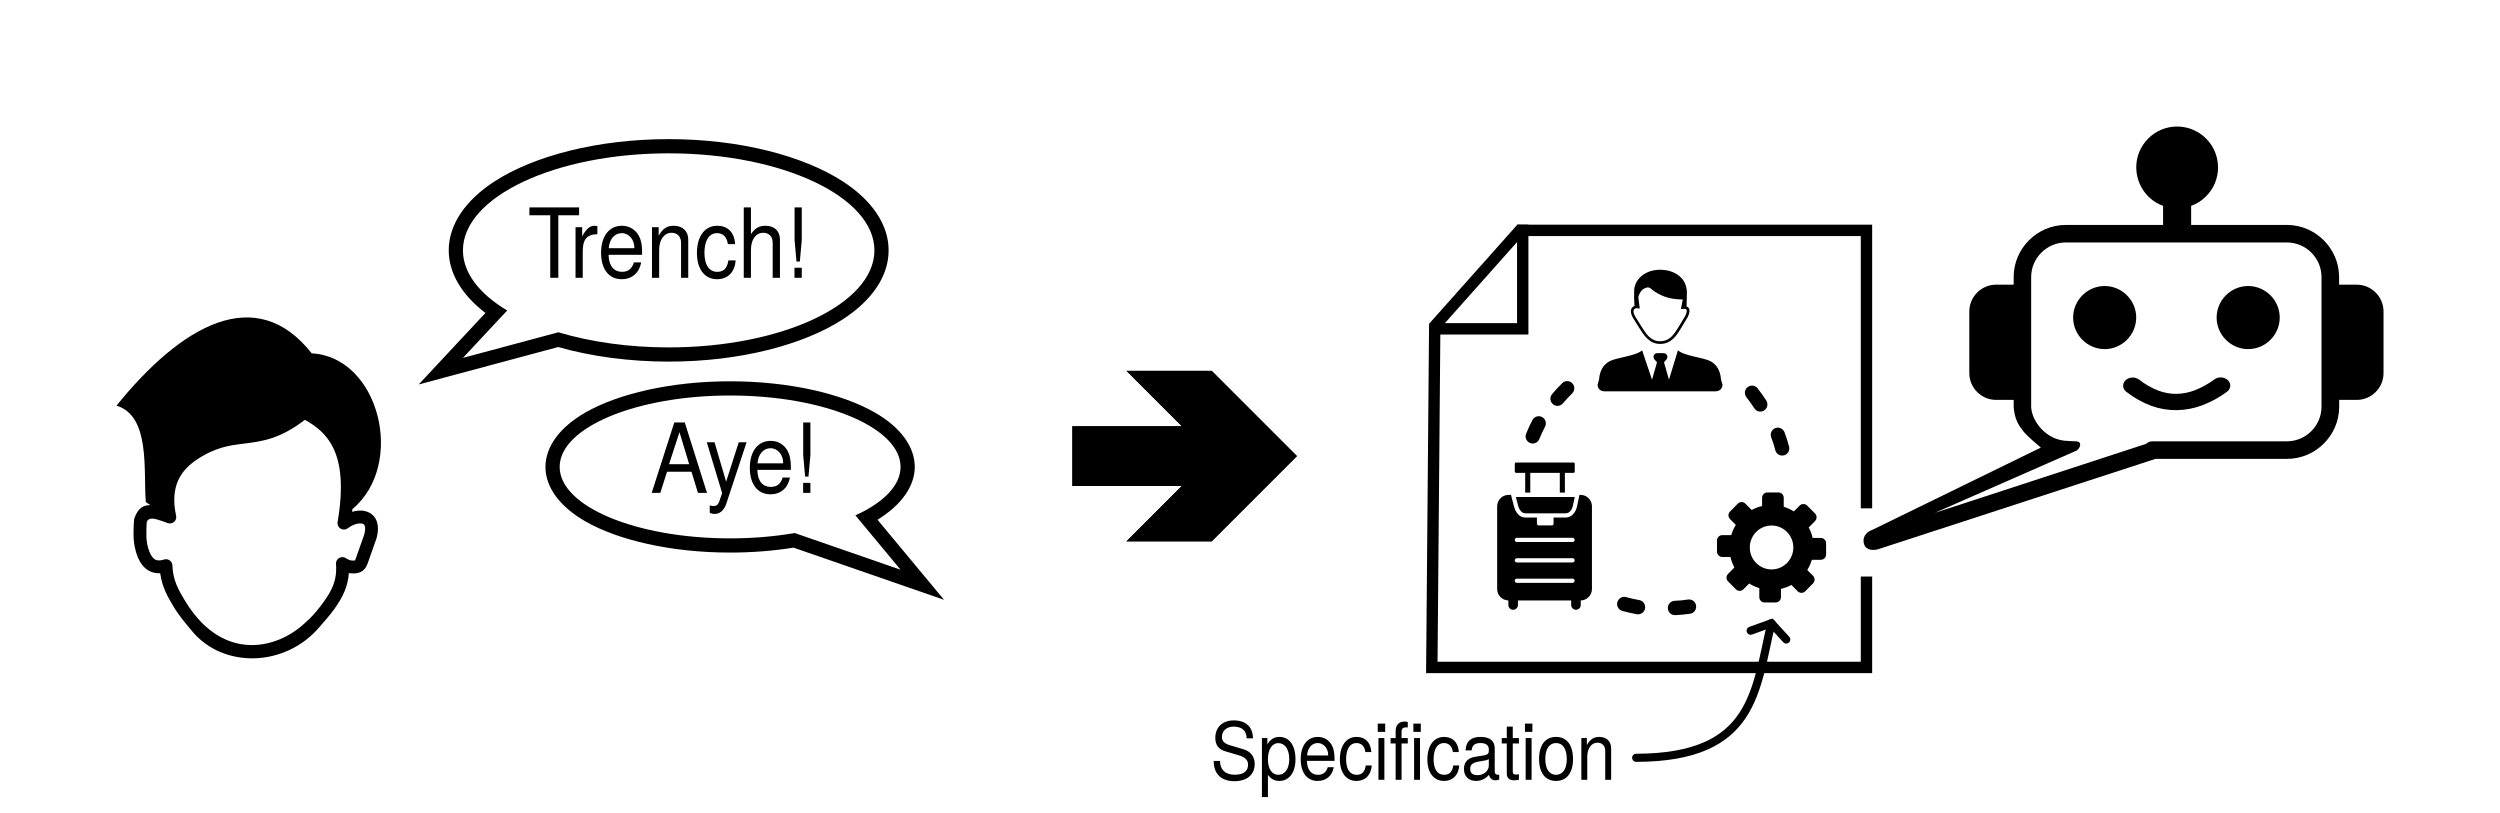
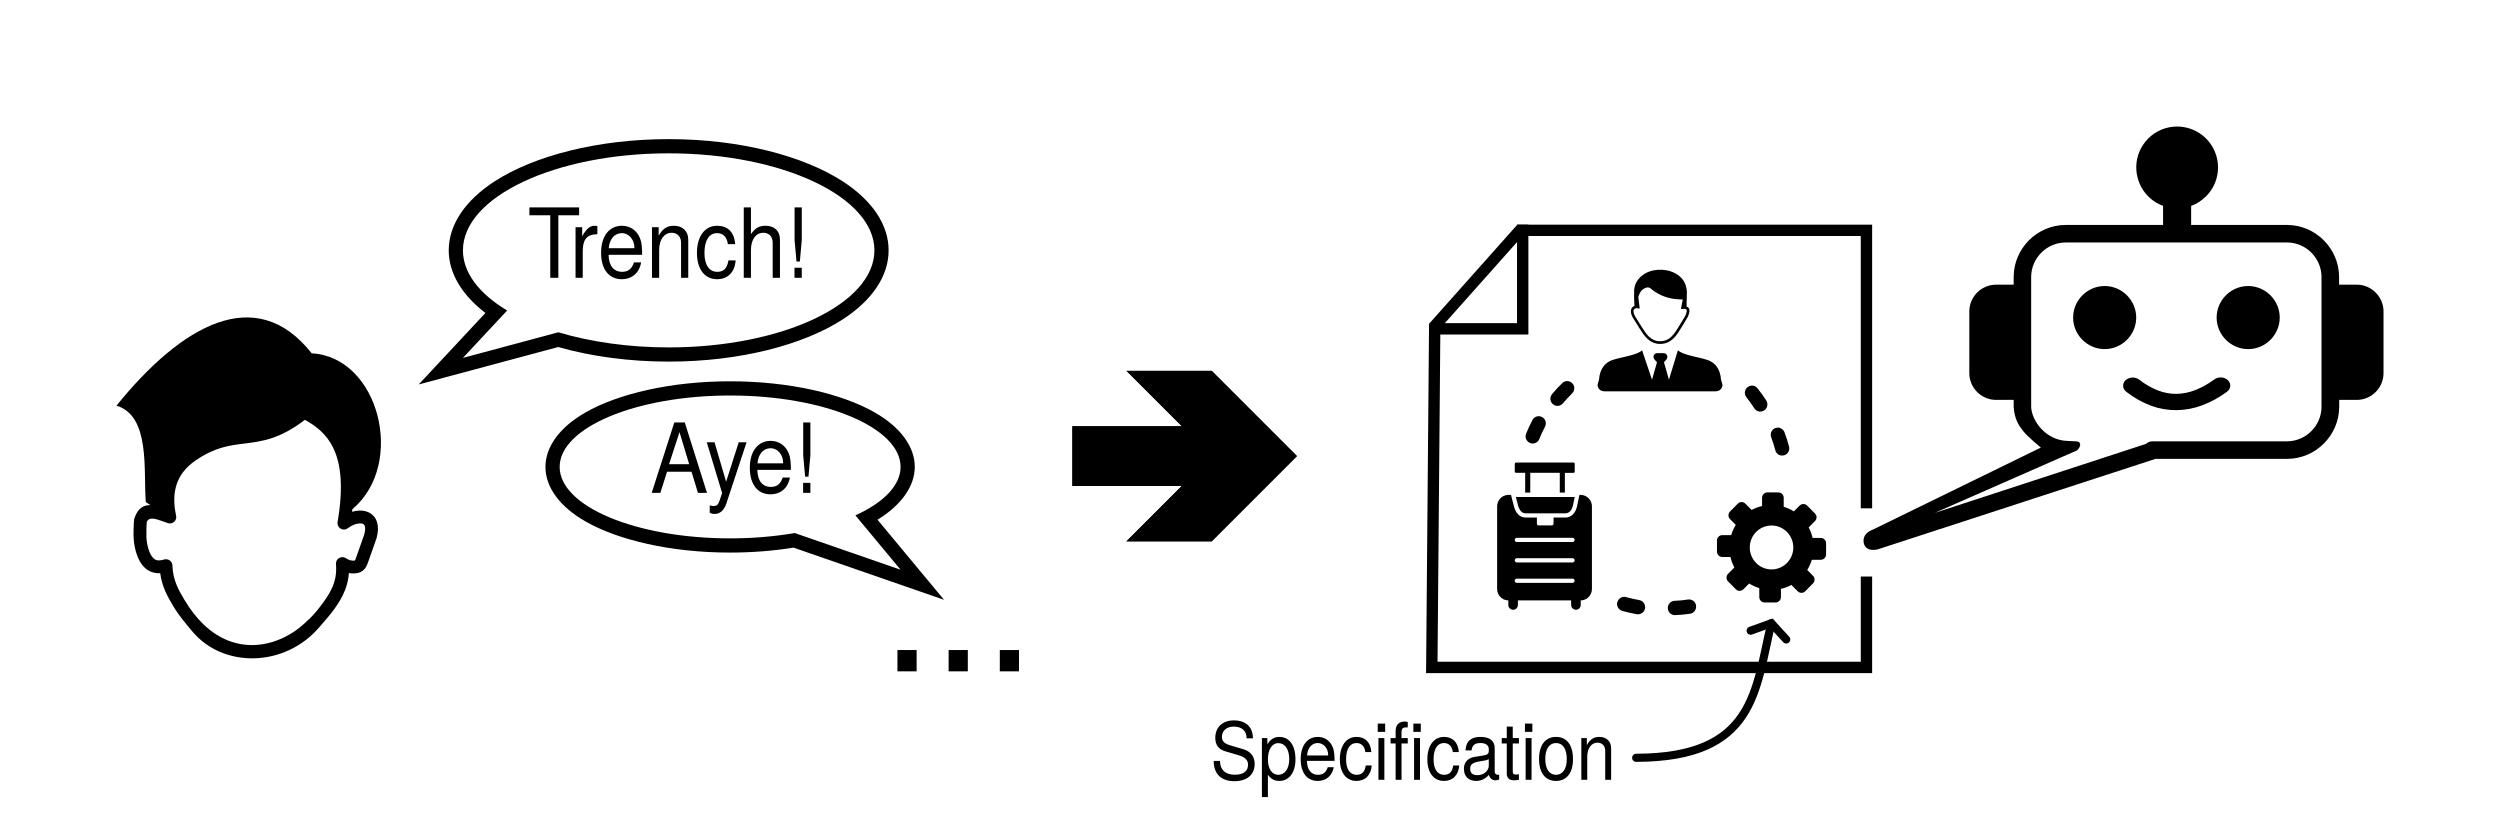
<svg xmlns="http://www.w3.org/2000/svg" width="100%" height="100%" viewBox="0 0 440 143" version="1.1" xml:space="preserve" style="fill-rule:evenodd;clip-rule:evenodd;stroke-linecap:square;stroke-miterlimit:2;">
-   <rect x="-0" y="-0" width="440" height="140" style="fill:none;" />
-   <g id="Transformation-Shift">
-     <g>
-       <path d="M23.683,91.139C24.299,89.428 25.239,88.873 26.478,88.908L25.661,88.366C25.219,82.824 26.517,73.212 20.5,71.392C31.885,57.323 45.006,49.672 54.858,62.187C66.728,62.81 71.489,81.672 62.022,89.612L61.967,90.08C62.337,89.968 62.708,89.896 63.064,89.868C63.763,89.815 64.432,89.929 65.002,90.232C65.627,90.565 66.104,91.106 66.35,91.871C66.586,92.603 66.595,93.538 66.285,94.687L64.805,98.887C64.565,99.569 64.345,100.049 63.868,100.429C63.375,100.818 62.78,100.963 61.858,100.914C61.705,100.906 61.552,100.89 61.402,100.862C61.329,101.894 61.1,102.908 60.724,103.871C60.213,105.184 59.501,106.256 58.801,107.244C58.008,108.359 57.136,109.272 56.293,110.277C50.279,117.449 39.282,117.744 33.756,111.024C32.627,109.65 31.53,108.409 30.55,106.761L30.483,106.656C29.598,105.169 28.529,103.375 28.193,100.884L27.905,100.89C27.302,100.882 26.721,100.744 26.178,100.436C25.303,99.938 24.691,99.09 24.278,98.133L24.241,98.037C23.777,96.914 23.565,95.634 23.515,94.666C23.496,94.305 23.496,93.588 23.517,92.902L23.517,92.892C23.531,92.304 23.563,91.734 23.607,91.415C23.622,91.318 23.646,91.226 23.683,91.139ZM35.77,109.853L35.843,109.916C38.674,112.623 41.81,113.641 44.788,113.524C48.38,113.382 51.775,111.612 54.165,109.163C54.241,109.086 54.327,109.016 54.425,108.962C55.31,108.076 56.16,107.065 56.962,105.937C57.578,105.068 58.201,104.133 58.62,103.058C59.027,102.011 59.26,100.785 59.133,99.276C59.118,99.033 59.175,98.782 59.319,98.564C59.658,98.048 60.362,97.903 60.879,98.242C61.076,98.371 61.277,98.478 61.478,98.552C61.651,98.614 61.819,98.653 61.972,98.66C62.295,98.677 62.441,98.677 62.461,98.66C62.496,98.634 62.568,98.441 62.675,98.137L64.111,94.069C64.294,93.383 64.307,92.889 64.202,92.561C64.148,92.395 64.054,92.282 63.94,92.221C63.77,92.131 63.521,92.1 63.232,92.122C62.601,92.17 61.863,92.476 61.209,92.972C60.969,93.152 60.657,93.239 60.338,93.184C59.724,93.079 59.31,92.494 59.415,91.88C60.479,85.672 59.992,81.626 58.67,78.867C57.512,76.45 55.664,74.986 53.66,73.892C49.212,77.298 46.081,77.687 42.957,78.073C40.374,78.392 37.796,78.711 34.381,81.073C32.768,82.188 31.693,83.538 31.138,85.105C30.568,86.715 30.524,88.589 30.985,90.711C31.044,90.925 31.038,91.159 30.955,91.384C30.745,91.969 30.096,92.271 29.511,92.061L28.477,91.687C27.142,91.22 26.196,91.002 25.831,91.841C25.801,92.112 25.781,92.527 25.77,92.955L25.77,92.964C25.753,93.582 25.753,94.227 25.768,94.552C25.807,95.317 25.967,96.313 26.316,97.157L26.356,97.24C26.591,97.788 26.902,98.253 27.289,98.472C27.485,98.583 27.702,98.634 27.931,98.636C28.211,98.64 28.523,98.581 28.855,98.483C28.96,98.446 29.073,98.426 29.191,98.424C29.2,98.424 29.209,98.424 29.218,98.424C29.826,98.424 30.33,98.916 30.345,99.523C30.406,102.123 31.521,103.993 32.419,105.5L32.482,105.605C33.485,107.29 34.591,108.704 35.77,109.853Z" style="fill-rule:nonzero;" />
-       <path d="M153.897,44.065C153.897,53.491 137.672,61.144 117.687,61.144C110.811,61.144 104.078,60.221 98.274,58.482L81.477,62.987L89.262,54.646C84.219,51.632 81.477,47.905 81.477,44.065C81.477,34.639 97.702,26.987 117.687,26.987C137.672,26.987 153.897,34.639 153.897,44.065Z" style="fill:none;" />
-       <clipPath id="_clip1">
-         <path d="M153.897,44.065C153.897,53.491 137.672,61.144 117.687,61.144C110.811,61.144 104.078,60.221 98.274,58.482L81.477,62.987L89.262,54.646C84.219,51.632 81.477,47.905 81.477,44.065C81.477,34.639 97.702,26.987 117.687,26.987C137.672,26.987 153.897,34.639 153.897,44.065Z" />
-       </clipPath>
-       <g clip-path="url(#_clip1)">
-         <g transform="matrix(0.9,0,0,1,-45.82641,0)">
-           <g transform="matrix(17,0,0,17,209.2006,48.88991)">
-                     </g>
-           <text x="154.087px" y="48.89px" style="font-family:'HelveticaNeue', 'Helvetica Neue';font-size:17px;">T<tspan x="162.281px 167.636px 176.765px " y="48.89px 48.89px 48.89px ">ren</tspan>ch!</text>
+   <g transform="matrix(1,0,0,1,-1000,-740)">
+     <g id="Transformation-Shift" transform="matrix(1,0,0,1,463.717,490.3675)">
+       <g transform="matrix(1.62963,0,0,1.342444,389.6164,-59.12957)">
+         <rect x="90" y="230" width="270" height="104.287" style="fill:none;" />
+       </g>
+       <g transform="matrix(1,0,0,1,-1.943005,-0.5)">
+         <g transform="matrix(0.184395,0,0,0.184395,536.1598,306.0003)">
+           <path d="M139.64,191.28C142.98,182 148.08,178.99 154.8,179.18L150.37,176.24C147.97,146.19 155.01,94.06 122.38,84.19C184.12,7.89 255.28,-33.6 308.71,34.27C373.08,37.65 398.9,139.94 347.56,183L347.26,185.54C349.27,184.93 351.28,184.54 353.21,184.39C357,184.1 360.63,184.72 363.72,186.36C367.11,188.17 369.7,191.1 371.03,195.25C372.31,199.22 372.36,204.29 370.68,210.52L362.65,233.3C361.35,237 360.16,239.6 357.57,241.66C354.9,243.77 351.67,244.56 346.67,244.29C345.84,244.25 345.01,244.16 344.2,244.01C343.802,249.604 342.562,255.106 340.52,260.33C337.75,267.45 333.89,273.26 330.09,278.62C325.79,284.67 321.062,289.619 316.49,295.07C283.874,333.964 224.235,335.566 194.27,299.12C188.146,291.671 182.2,284.94 176.88,276L176.52,275.43C171.72,267.37 165.92,257.64 164.1,244.13L162.54,244.16C159.27,244.12 156.12,243.37 153.17,241.7C148.43,239 145.11,234.4 142.87,229.21L142.67,228.69C140.15,222.6 139,215.66 138.73,210.41C138.63,208.45 138.63,204.56 138.74,200.84L138.74,200.79C138.82,197.6 138.99,194.51 139.23,192.78C139.31,192.25 139.44,191.75 139.64,191.28ZM205.19,292.77L205.59,293.11C220.94,307.79 237.95,313.31 254.1,312.68C273.58,311.91 291.99,302.31 304.95,289.03C305.36,288.61 305.83,288.23 306.36,287.94C311.16,283.13 315.77,277.65 320.12,271.53C323.46,266.82 326.84,261.75 329.11,255.92C331.32,250.24 332.58,243.59 331.89,235.41C331.81,234.09 332.12,232.73 332.9,231.55C334.742,228.751 338.559,227.961 341.36,229.8C342.43,230.5 343.52,231.08 344.61,231.48C345.55,231.82 346.46,232.03 347.29,232.07C349.04,232.16 349.83,232.16 349.94,232.07C350.13,231.93 350.52,230.88 351.1,229.23L358.89,207.17C359.88,203.45 359.95,200.77 359.38,198.99C359.09,198.09 358.58,197.48 357.96,197.15C357.04,196.66 355.69,196.49 354.12,196.61C350.7,196.87 346.7,198.53 343.15,201.22C341.85,202.2 340.16,202.67 338.43,202.37C335.1,201.8 332.85,198.63 333.42,195.3C339.19,161.63 336.55,139.69 329.38,124.73C323.1,111.62 313.08,103.68 302.21,97.75C278.09,116.22 261.11,118.33 244.17,120.42C230.16,122.15 216.18,123.88 197.66,136.69C188.91,142.74 183.08,150.06 180.07,158.56C176.98,167.29 176.74,177.45 179.24,188.96C179.56,190.12 179.53,191.39 179.08,192.61C177.94,195.78 174.42,197.42 171.25,196.28L165.64,194.25C158.4,191.72 153.27,190.54 151.29,195.09C151.13,196.56 151.02,198.81 150.96,201.13L150.96,201.18C150.87,204.53 150.87,208.03 150.95,209.79C151.16,213.94 152.03,219.34 153.92,223.92L154.14,224.37C155.41,227.34 157.1,229.86 159.2,231.05C160.26,231.65 161.44,231.93 162.68,231.94C164.2,231.96 165.89,231.64 167.69,231.11C168.26,230.91 168.87,230.8 169.51,230.79C169.56,230.789 169.611,230.788 169.661,230.788C172.957,230.788 175.69,233.455 175.77,236.75C176.1,250.85 182.15,260.99 187.02,269.16L187.36,269.73C192.8,278.87 198.8,286.54 205.19,292.77Z" style="fill-rule:nonzero;" />
+         </g>
+         <g transform="matrix(1.207008,0,0,0.72,-110.5373,68.31915)">
+           <path d="M665,313.72C665,326.812 651.557,337.441 635,337.441C629.304,337.441 623.725,336.158 618.916,333.744L605,340L611.45,328.415C607.272,324.23 605,319.053 605,313.72C605,300.629 618.443,290 635,290C651.557,290 665,300.629 665,313.72Z" style="fill:none;" />
+           <clipPath id="_clip1">
+             <path d="M665,313.72C665,326.812 651.557,337.441 635,337.441C629.304,337.441 623.725,336.158 618.916,333.744L605,340L611.45,328.415C607.272,324.23 605,319.053 605,313.72C605,300.629 618.443,290 635,290C651.557,290 665,300.629 665,313.72Z" />
+           </clipPath>
+           <g clip-path="url(#_clip1)">
+             <g transform="matrix(0.828495,0,0,1.388889,107.0947,-86.27249)">
+               <g transform="matrix(0.9,0,0,1,61.23507,0)">
+                 <g transform="matrix(17,0,0,17,667.4647,292.8195)">
+                                 </g>
+                 <text x="612.351px" y="292.819px" style="font-family:'HelveticaNeue', 'Helvetica Neue';font-size:17px;">T<tspan x="620.545px 625.9px 635.029px " y="292.819px 292.819px 292.819px ">ren</tspan>ch!</text>
+               </g>
+             </g>
+           </g>
+           <path d="M667.071,313.72C667.071,319.974 664.677,325.957 660.329,330.646C654.612,336.81 645.4,340.913 635,340.913C629.316,340.913 623.747,339.673 618.892,337.349L598.55,346.495L608.282,329.018C604.722,324.474 602.929,319.079 602.929,313.72C602.929,307.466 605.323,301.484 609.671,296.795C615.388,290.63 624.6,286.528 635,286.528C645.4,286.528 654.612,290.63 660.329,296.795C664.677,301.484 667.071,307.466 667.071,313.72ZM665,313.72C665,300.629 651.557,290 635,290C618.443,290 605,300.629 605,313.72C605,319.053 607.272,324.23 611.45,328.415L605,340L618.916,333.744C623.725,336.158 629.304,337.441 635,337.441C651.557,337.441 665,326.812 665,313.72Z" />
+         </g>
+         <g transform="matrix(1,0,0,0.613235,31.72605,141.9033)">
+           <path d="M665,310.501C665,315.652 662.163,320.614 657.053,324.401L665,340L646.375,329.472C642.765,330.483 638.901,331.003 635,331.003C618.443,331.003 605,321.816 605,310.501C605,299.186 618.443,290 635,290C651.557,290 665,299.186 665,310.501Z" style="fill:none;" />
+           <clipPath id="_clip2">
+             <path d="M665,310.501C665,315.652 662.163,320.614 657.053,324.401L665,340L646.375,329.472C642.765,330.483 638.901,331.003 635,331.003C618.443,331.003 605,321.816 605,310.501C605,299.186 618.443,290 635,290C651.557,290 665,299.186 665,310.501Z" />
+           </clipPath>
+           <g clip-path="url(#_clip2)">
+             <g transform="matrix(1,0,0,1.630696,19.45503,-159.5527)">
+               <g transform="matrix(0.9,0,0,1,60.14911,0)">
+                 <g transform="matrix(17,0,0,17,634.2331,292.8195)">
+                                 </g>
+                 <text x="601.491px" y="292.819px" style="font-family:'HelveticaNeue', 'Helvetica Neue';font-size:17px;">A<tspan x="612.201px 620.701px " y="292.819px 292.819px ">ye</tspan>!</text>
+               </g>
+             </g>
+           </g>
+           <path d="M667.5,310.501C667.5,315.787 665.318,321.277 660.942,325.655L672.652,348.64L646.159,333.663C642.6,334.598 638.817,335.08 635,335.08C624.551,335.08 615.295,331.499 609.551,326.145C604.947,321.855 602.5,316.225 602.5,310.501C602.5,304.778 604.947,299.148 609.551,294.857C615.295,289.504 624.551,285.923 635,285.923C645.449,285.923 654.705,289.504 660.449,294.857C665.053,299.148 667.5,304.778 667.5,310.501ZM665,310.501C665,299.186 651.557,290 635,290C618.443,290 605,299.186 605,310.501C605,321.816 618.443,331.003 635,331.003C638.901,331.003 642.765,330.483 646.375,329.472L665,340L657.053,324.401C662.163,320.614 665,315.652 665,310.501Z" />
        </g>
      </g>
-       <path d="M156.397,44.065C156.397,48.568 153.507,52.876 148.259,56.252C141.359,60.69 130.24,63.644 117.687,63.644C110.827,63.644 104.104,62.751 98.245,61.078L73.692,67.663L85.438,55.079C81.141,51.808 78.977,47.923 78.977,44.065C78.977,39.562 81.866,35.255 87.114,31.879C94.015,27.44 105.134,24.487 117.687,24.487C130.24,24.487 141.359,27.44 148.259,31.879C153.507,35.255 156.397,39.562 156.397,44.065ZM153.897,44.065C153.897,34.639 137.672,26.987 117.687,26.987C97.702,26.987 81.477,34.639 81.477,44.065C81.477,47.905 84.219,51.632 89.262,54.646L81.477,62.987L98.274,58.482C104.078,60.221 110.811,61.144 117.687,61.144C137.672,61.144 153.897,53.491 153.897,44.065Z" />
-       <path d="M158.5,82.181C158.5,85.34 155.663,88.383 150.553,90.705L158.5,100.271L139.875,93.814C136.265,94.434 132.401,94.753 128.5,94.753C111.943,94.753 98.5,89.12 98.5,82.181C98.5,75.242 111.943,69.609 128.5,69.609C145.057,69.609 158.5,75.242 158.5,82.181Z" style="fill:none;" />
-       <clipPath id="_clip2">
-         <path d="M158.5,82.181C158.5,85.34 155.663,88.383 150.553,90.705L158.5,100.271L139.875,93.814C136.265,94.434 132.401,94.753 128.5,94.753C111.943,94.753 98.5,89.12 98.5,82.181C98.5,75.242 111.943,69.609 128.5,69.609C145.057,69.609 158.5,75.242 158.5,82.181Z" />
-       </clipPath>
-       <g clip-path="url(#_clip2)">
-         <g transform="matrix(0.9,0,0,1,-42.68959,0)">
-           <g transform="matrix(17,0,0,17,207.3372,86.74701)">
-                     </g>
-           <text x="174.595px" y="86.747px" style="font-family:'HelveticaNeue', 'Helvetica Neue';font-size:17px;">A<tspan x="185.305px 193.805px " y="86.747px 86.747px ">ye</tspan>!</text>
+       <g transform="matrix(0.373304,0,0,0.6,669.0268,152.9033)">
+         <path d="M150,303.75L150,286.25L201.623,286.25L175.505,270L215.687,270L255.869,295L215.687,320L175.505,320L201.623,303.75L150,303.75Z" />
+         <path d="M150,303.75L150,286.25L201.623,286.25L175.505,270L215.687,270L255.869,295L215.687,320L175.505,320L201.623,303.75L150,303.75ZM151.339,302.917L204.855,302.917L178.737,319.167L215.133,319.167L253.976,295L215.133,270.833L178.737,270.833L204.855,287.083L151.339,287.083L151.339,302.917Z" />
+       </g>
+       <g id="Blueprint" transform="matrix(0.069065,0,0,0.069065,144.1436,137.7032)">
+         <g transform="matrix(14.47904,0,0,14.47904,-1800.621,-13618.982)">
+           <path d="M845,1141L845,1093.071L784,1093.071L769.012,1109.903L768.5,1170L845,1170L845,1155" style="fill:none;stroke:black;stroke-width:2px;" />
+         </g>
+         <g transform="matrix(14.47904,0,0,14.47904,-1822.34,-13562.466)">
+           <path d="M771,1106.503L786,1106.5L786,1089.168" style="fill:none;stroke:black;stroke-width:2px;" />
+         </g>
+         <g transform="matrix(0.513672,0,0,0.518285,5768.756,1400.737)">
+           <path d="M8788.387,2910.191L8827.191,2948.995C8837.471,2959.275 8837.471,2975.926 8827.191,2986.206L8795.916,3017.481C8804.603,3033.842 8811.264,3051.217 8815.318,3069.171L8855.859,3069.171C8870.338,3069.171 8882.211,3081.044 8882.211,3095.523L8882.211,3150.399C8882.211,3164.878 8870.338,3176.606 8855.859,3176.606L8811.553,3176.606C8806.196,3194.27 8798.522,3211.21 8788.676,3226.848L8817.345,3255.516C8827.625,3265.796 8827.625,3282.447 8817.345,3292.727L8778.541,3331.531C8768.261,3341.811 8751.61,3341.811 8741.33,3331.531L8710.055,3300.257C8693.694,3308.944 8676.319,3315.604 8658.22,3319.658L8658.22,3360.2C8658.22,3374.679 8646.348,3386.552 8631.868,3386.552L8576.993,3386.552C8562.514,3386.552 8550.786,3374.679 8550.786,3360.2L8550.786,3316.039C8533.121,3310.681 8516.181,3303.008 8500.544,3293.162L8471.875,3321.83C8461.595,3332.11 8444.944,3332.11 8434.664,3321.83L8395.86,3283.026C8385.58,3272.746 8385.58,3256.095 8395.86,3245.815L8427.135,3214.541C8418.447,3198.179 8411.787,3180.804 8407.733,3162.85L8367.192,3162.85C8352.713,3162.85 8340.84,3150.978 8340.84,3136.499L8340.84,3081.623C8340.84,3067.144 8352.713,3055.416 8367.192,3055.416L8411.353,3055.416C8416.71,3037.752 8424.384,3020.811 8434.23,3005.174L8405.561,2976.505C8395.281,2966.225 8395.281,2949.574 8405.561,2939.294L8444.365,2900.49C8454.645,2890.21 8471.296,2890.21 8481.576,2900.49L8512.851,2931.765C8528.923,2923.078 8546.297,2916.562 8564.541,2912.363L8564.541,2871.822C8564.541,2857.343 8576.414,2845.47 8590.893,2845.47L8645.768,2845.47C8660.247,2845.47 8671.975,2857.343 8671.975,2871.822L8671.975,2915.983C8689.64,2921.34 8706.58,2929.014 8722.218,2938.86L8750.886,2910.191C8761.456,2899.911 8778.107,2899.911 8788.387,2910.191ZM8611.598,3008.07C8551.944,3008.07 8503.584,3056.43 8503.584,3116.083C8503.584,3175.737 8551.944,3224.097 8611.598,3224.097C8671.251,3224.097 8719.611,3175.737 8719.611,3116.083C8719.611,3056.43 8671.251,3008.07 8611.598,3008.07ZM7969.453,2146.712L8018.536,2291.212L8043.296,2205.497L8031.133,2192.176C8025.631,2184.212 8024.473,2177.262 8027.513,2171.181C8034.029,2158.15 8047.639,2160.611 8060.381,2160.611C8073.702,2160.611 8090.063,2158.15 8094.262,2174.656C8095.71,2180.158 8093.972,2186.095 8090.063,2192.031L8077.901,2205.352L8102.66,2291.068L8147.11,2146.567C8179.254,2175.38 8274.236,2181.317 8309.565,2201.008C8320.714,2207.234 8330.849,2215.197 8338.958,2225.912C8351.265,2242.128 8358.794,2263.413 8360.966,2290.488L8368.35,2316.696C8366.613,2335.808 8355.753,2346.812 8334.469,2348.405L7782.239,2348.405C7760.954,2346.812 7750.095,2335.808 7748.358,2316.696L7755.742,2290.488C7757.769,2263.557 7765.298,2242.273 7777.75,2225.912C7785.858,2215.197 7795.994,2207.234 7807.143,2201.008C7842.327,2181.461 7937.309,2175.67 7969.453,2146.712ZM8189.968,1931.264C8195.47,1933.146 8199.524,1936.331 8202.275,1941.254C8206.619,1949.797 8204.737,1962.973 8196.339,1982.085C8196.194,1982.23 8196.049,1982.519 8195.905,1982.809L8164.63,2034.354C8152.468,2054.191 8140.305,2074.027 8124.089,2089.23C8107.293,2104.867 8086.733,2115.437 8058.499,2115.292C8032.147,2115.147 8012.31,2105.157 7996.094,2090.243C7980.312,2075.764 7968.294,2057.086 7956.711,2038.843L7929.201,1995.261C7919.21,1980.492 7913.998,1966.882 7913.708,1955.878C7913.563,1950.81 7914.432,1946.177 7916.314,1942.123C7918.342,1937.779 7921.382,1934.304 7925.436,1931.553C7927.174,1930.25 7929.201,1929.236 7931.517,1928.368C7929.635,1904.477 7928.911,1874.071 7930.07,1848.733C7930.649,1842.797 7931.807,1836.86 7933.4,1830.924C7940.35,1805.875 7958.014,1785.749 7979.733,1771.849C7987.407,1766.926 7995.804,1762.872 8004.637,1759.687C8057.485,1740.575 8127.274,1751 8164.775,1791.541C8180.123,1808.047 8189.679,1829.91 8191.706,1858.868L8189.968,1931.264ZM7942.956,1939.227C7938.612,1939.806 7935.282,1940.964 7932.531,1942.847C7930.504,1944.15 7929.056,1945.887 7928.187,1947.914C7927.174,1950.086 7926.595,1952.693 7926.739,1955.733C7927.029,1964.276 7931.517,1975.425 7940.06,1988.166L7940.205,1988.311L7967.715,2032.038C7978.719,2049.557 7990.302,2067.511 8004.781,2080.687C8018.826,2093.429 8035.767,2102.116 8058.209,2102.116C8082.534,2102.116 8100.198,2093.139 8114.677,2079.674C8129.591,2065.774 8141.319,2046.661 8152.902,2027.694L8183.887,1976.728C8190.403,1961.67 8192.43,1952.113 8189.968,1947.335C8188.086,1943.426 8181.715,1942.268 8171.29,1943.281C8170.566,1943.281 8169.987,1943.281 8169.263,1943.136C8166.947,1943.426 8164.485,1943.426 8162.024,1943.281L8171.146,1896.803C8114.532,1896.079 8075.873,1886.234 8030.12,1856.986C8015.061,1847.43 8010.573,1836.426 7995.515,1837.439C7984.076,1839.611 7974.52,1844.824 7966.991,1852.932C7959.752,1860.751 7954.25,1871.32 7950.63,1885.075L7957.58,1940.53C7952.512,1941.544 7947.589,1941.109 7942.956,1939.227ZM7889.963,3360.2C7911.536,3366.136 7933.11,3370.914 7955.118,3374.679C7980.167,3378.588 7992.909,3407.691 7978.864,3428.83C7971.335,3440.558 7957.435,3446.495 7943.68,3444.323C7919.065,3439.979 7895.175,3434.767 7871.14,3428.106C7863.321,3425.935 7856.226,3421.012 7851.593,3414.207C7832.77,3387.42 7858.543,3351.223 7889.963,3360.2ZM8130.604,3378.443C8152.902,3377.575 8175.055,3375.548 8196.918,3372.073C8201.551,3371.493 8206.04,3371.493 8210.529,3372.652C8248.319,3382.642 8245.423,3435.491 8207.633,3441.862C8183.453,3445.481 8158.404,3447.798 8133.79,3448.811C8109.465,3449.825 8091.511,3426.948 8098.316,3403.637C8102.66,3389.303 8115.546,3379.023 8130.604,3378.443ZM8630.276,2638.13C8624.774,2616.701 8617.824,2595.272 8609.86,2574.712C8600.739,2550.822 8619.127,2525.338 8644.755,2526.786C8658.655,2527.655 8670.817,2536.487 8675.74,2549.374C8684.572,2572.251 8692.246,2596.286 8698.472,2620.031C8700.499,2628.429 8699.775,2635.958 8696.3,2643.922C8681.966,2673.749 8638.963,2669.839 8630.276,2638.13ZM8526.172,2431.949C8514.009,2413.126 8500.978,2395.172 8487.078,2377.652C8483.458,2373.164 8481.287,2368.386 8479.983,2362.884C8472.889,2325.817 8519.077,2305.112 8541.954,2333.346C8557.591,2352.748 8571.925,2372.585 8585.391,2393.434C8587.273,2396.62 8588.721,2399.516 8589.735,2403.135C8599.725,2442.808 8548.469,2465.106 8526.172,2431.949ZM7622.39,2358.54C7606.318,2374.033 7591.115,2390.104 7576.636,2407.479C7567.37,2418.194 7553.904,2422.392 7540.149,2418.773C7515.535,2411.533 7506.123,2381.996 7522.629,2362.16C7538.556,2343.192 7555.497,2325.093 7573.306,2308.008C7594.156,2287.737 7629.05,2299.9 7632.815,2328.858C7633.973,2340.007 7630.498,2350.721 7622.39,2358.54ZM7487.735,2522.443C7477.165,2542.279 7467.754,2562.26 7459.356,2582.965C7457.184,2588.322 7454.144,2592.666 7449.8,2596.431C7420.697,2620.466 7380.445,2590.06 7394.056,2556.468C7403.467,2533.447 7413.747,2511.294 7425.475,2489.43C7436.624,2468.436 7464.568,2464.237 7481.509,2480.888C7492.368,2491.892 7494.974,2508.688 7487.735,2522.443ZM7306.433,2857.579L7319.277,2857.579C7319.277,2858.463 7319.395,2859.347 7319.63,2860.23L7333.711,2913.784C7337.718,2929.102 7344.552,2943.537 7354.803,2953.729C7364.17,2963.097 7376.189,2968.929 7391.213,2968.929L7447.536,2968.929L7447.536,2999.035C7447.536,3003.807 7451.424,3007.696 7456.137,3007.696L7521.533,3007.696C7526.306,3007.696 7530.135,3003.807 7530.135,2999.094L7530.135,2968.929L7589.168,2968.929C7604.368,2968.929 7616.8,2962.979 7626.403,2953.376C7636.654,2943.124 7643.429,2928.69 7646.729,2913.254L7657.981,2860.348C7658.217,2859.464 7658.335,2858.522 7658.335,2857.579L7664.403,2857.579C7695.275,2857.579 7720.549,2882.854 7720.549,2913.726L7720.549,3320.359C7720.549,3351.054 7695.569,3376.211 7664.992,3376.506L7664.992,3398.717C7664.992,3411.796 7654.329,3422.46 7641.249,3422.46C7628.17,3422.46 7617.507,3411.796 7617.507,3398.717L7617.507,3376.506L7353.33,3376.506L7353.33,3398.717C7353.33,3411.796 7342.666,3422.46 7329.587,3422.46C7316.508,3422.46 7305.844,3411.796 7305.844,3398.717L7305.844,3376.506C7275.208,3376.211 7250.287,3351.054 7250.287,3320.359L7250.287,2913.726C7250.287,2882.854 7275.562,2857.579 7306.433,2857.579ZM7347.91,3089.293L7624.459,3089.293C7630.173,3089.293 7634.828,3084.639 7634.828,3078.924C7634.828,3073.209 7630.173,3068.555 7624.459,3068.555L7347.91,3068.555C7342.195,3068.555 7337.541,3073.209 7337.541,3078.924C7337.541,3084.639 7342.195,3089.293 7347.91,3089.293ZM7347.91,3290.077L7624.459,3290.077C7630.173,3290.077 7634.828,3285.423 7634.828,3279.708C7634.828,3273.993 7630.173,3269.339 7624.459,3269.339L7347.91,3269.339C7342.195,3269.339 7337.541,3273.993 7337.541,3279.708C7337.541,3285.423 7342.195,3290.077 7347.91,3290.077ZM7347.91,3189.685L7624.459,3189.685C7630.173,3189.685 7634.828,3185.031 7634.828,3179.316C7634.828,3173.601 7630.173,3168.947 7624.459,3168.947L7347.91,3168.947C7342.195,3168.947 7337.541,3173.601 7337.541,3179.316C7337.541,3185.031 7342.195,3189.685 7347.91,3189.685ZM7635.122,2868.007L7626.462,2908.953C7623.987,2920.619 7619.038,2931.341 7611.733,2938.647C7605.9,2944.479 7598.359,2948.132 7589.168,2948.132L7391.154,2948.132C7382.258,2948.132 7375.07,2944.597 7369.473,2939C7361.991,2931.577 7356.924,2920.501 7353.742,2908.482L7343.079,2868.007L7635.122,2868.007ZM7343.786,2698.508L7629.172,2698.508C7632.471,2698.508 7635.181,2701.218 7635.181,2704.517L7635.181,2743.166C7635.181,2746.465 7632.471,2749.175 7629.172,2749.175L7586.281,2749.175L7586.281,2846.267L7561.066,2846.267L7561.066,2749.116L7414.602,2749.116L7414.602,2846.209L7389.386,2846.209L7389.386,2749.116L7343.786,2749.116C7340.487,2749.116 7337.776,2746.406 7337.776,2743.107L7337.776,2704.517C7337.776,2701.218 7340.487,2698.508 7343.786,2698.508Z" />
+         </g>
+         <g transform="matrix(14.47904,0,0,14.47904,152.5779,-631.983)">
+           <g transform="matrix(0.9,0,0,1,59.46097,0)">
+             <g transform="matrix(14,0,0,14,630.1277,292.8195)">
+                         </g>
+             <g transform="matrix(14,0,0,14,634.2717,292.8195)">
+                         </g>
+             <g transform="matrix(14,0,0,14,675.7537,292.8195)">
+                         </g>
+             <text x="594.61px" y="292.819px" style="font-family:'HelveticaNeue', 'Helvetica Neue';font-size:14px;">Speciﬁcation</text>
+           </g>
+         </g>
+         <g transform="matrix(14.47904,0,0,14.47904,-1351.408,-908.3312)">
+           <g transform="matrix(0.9,0,0,1,64.06177,0)">
+             <g transform="matrix(36,0,0,36,670.6417,292.8195)">
+                         </g>
+             <text x="640.618px" y="292.819px" style="font-family:'HelveticaNeue', 'Helvetica Neue';font-size:36px;">...</text>
+           </g>
+         </g>
+         <g transform="matrix(-14.54682,-0,0,-25.47887,13696.03,5229.089)">
+           <g transform="matrix(-0.99534,0,-0,-0.568276,551.2014,141.6256)">
+             <path d="M314.377,112.547L311.761,109.689L308.117,111.004" style="fill:none;stroke:black;stroke-width:1.43px;stroke-linecap:round;stroke-miterlimit:10;" />
+             <path d="M311.761,109.689C308.917,121.52 308.928,133.336 287.967,133.374" style="fill:none;stroke:black;stroke-width:1.43px;stroke-linecap:round;stroke-miterlimit:6;" />
+           </g>
        </g>
      </g>
-       <path d="M161,82.181C161,85.423 158.818,88.789 154.442,91.474L166.152,105.569L139.659,96.385C136.1,96.958 132.317,97.253 128.5,97.253C118.051,97.253 108.795,95.057 103.051,91.775C98.447,89.143 96,85.691 96,82.181C96,78.671 98.447,75.219 103.051,72.588C108.795,69.305 118.051,67.109 128.5,67.109C138.949,67.109 148.205,69.305 153.949,72.588C158.553,75.219 161,78.671 161,82.181ZM158.5,82.181C158.5,75.242 145.057,69.609 128.5,69.609C111.943,69.609 98.5,75.242 98.5,82.181C98.5,89.12 111.943,94.753 128.5,94.753C132.401,94.753 136.265,94.434 139.875,93.814L158.5,100.271L150.553,90.705C155.663,88.383 158.5,85.34 158.5,82.181Z" />
+       <g transform="matrix(0.593165,0,0,0.593165,882.883,271.9033)">
+         <path d="M57.49,29.2L57.49,23.53C56.801,23.272 56.132,22.961 55.49,22.6C50.318,19.53 48.155,13.064 50.44,7.5C51.057,6.025 51.953,4.684 53.08,3.55C54.203,2.427 55.535,1.533 57,0.92C58.476,0.306 60.061,-0.007 61.66,0C66.563,-0.001 71.006,2.969 72.88,7.5C74.106,10.467 74.106,13.803 72.88,16.77C72.269,18.245 71.372,19.584 70.24,20.71L70.18,20.77C69.468,21.47 68.676,22.085 67.82,22.6C67.185,22.975 66.515,23.286 65.82,23.53L65.82,29.2L94.3,29.2C102.753,29.227 109.698,36.177 109.72,44.63L109.72,46.92L115,46.92C119.331,46.936 122.889,50.499 122.9,54.83L122.9,73.2C122.889,77.531 119.331,81.094 115,81.11L109.75,81.11L109.75,83.18C109.723,91.642 102.762,98.594 94.3,98.61L55.23,98.61L-27.195,125.463C-28.997,125.875 -31.025,125.591 -31.357,123.344C-31.664,121.269 -29.96,120.061 -28.828,119.697L21.231,95.252C21.231,95.252 17.321,92.104 15.847,90.194C14.584,88.556 13.403,86.739 13.16,83.18L13.16,81.11L7.91,81.11C3.575,81.099 0.011,77.535 -0,73.2L0,54.83C0.011,50.499 3.569,46.936 7.9,46.92L13.16,46.92L13.16,44.62C13.176,36.171 20.121,29.222 28.57,29.2L57.49,29.2ZM82.74,47.32C87.875,47.32 92.1,51.545 92.1,56.68C92.1,61.815 87.875,66.04 82.74,66.04C77.605,66.04 73.38,61.815 73.38,56.68C73.38,51.545 77.605,47.32 82.74,47.32ZM40.16,47.32C45.295,47.32 49.52,51.545 49.52,56.68C49.52,61.815 45.295,66.04 40.16,66.04C35.025,66.04 30.8,61.815 30.8,56.68C30.8,51.545 35.025,47.32 40.16,47.32ZM46.54,78.68C46.399,78.569 46.271,78.441 46.16,78.3C45.836,77.92 45.652,77.439 45.64,76.94C45.631,76.438 45.793,75.948 46.1,75.55C46.215,75.405 46.345,75.275 46.49,75.16C47.617,74.272 49.208,74.239 50.37,75.08C52.079,76.428 53.976,77.52 56,78.32C57.744,78.995 59.6,79.334 61.47,79.32C63.363,79.28 65.235,78.907 67,78.22C69.048,77.401 70.981,76.319 72.75,75C73.939,74.19 75.531,74.263 76.64,75.18C76.776,75.305 76.9,75.442 77.01,75.59C77.304,75.996 77.452,76.489 77.43,76.99C77.387,77.491 77.184,77.964 76.85,78.34C76.723,78.484 76.579,78.612 76.42,78.72C74.171,80.382 71.705,81.728 69.09,82.72C66.681,83.628 64.134,84.112 61.56,84.15C58.983,84.186 56.421,83.752 54,82.87C51.331,81.872 48.832,80.468 46.59,78.71L46.54,78.68ZM94.29,34.4L28.57,34.4C22.968,34.422 18.366,39.028 18.35,44.63L18.35,83.18C18.498,87.348 22.749,93.22 29.334,93.29L31.74,93.41C33.599,93.581 32.887,95.306 31.947,96.095L-10.284,114.639L52.45,94.15C52.935,93.665 53.594,93.395 54.28,93.4L94.28,93.4C99.882,93.378 104.484,88.772 104.5,83.17L104.5,44.62C104.489,39.021 99.889,34.416 94.29,34.4Z" style="fill-rule:nonzero;" />
+       </g>
    </g>
-     <path d="M188.739,85.521L188.739,75.021L208.011,75.021L198.261,65.271L213.261,65.271L228.261,80.271L213.261,95.271L198.261,95.271L208.011,85.521L188.739,85.521Z" />
-     <path d="M188.739,85.521L188.739,75.021L208.011,75.021L198.261,65.271L213.261,65.271L228.261,80.271L213.261,95.271L198.261,95.271L208.011,85.521L188.739,85.521ZM189.239,85.021L209.217,85.021L199.467,94.771L213.054,94.771L227.554,80.271L213.054,65.77L199.467,65.77L209.217,75.52L189.239,75.52L189.239,85.021Z" />
-     <g id="Blueprint">
-       <path d="M328.5,88.471L328.5,40.542L267.5,40.542L252.512,57.374L252,117.471L328.5,117.471L328.5,102.471" style="fill:none;stroke:black;stroke-width:2px;" />
-       <path d="M253,57.877L268,57.874L268,40.542" style="fill:none;stroke:black;stroke-width:2px;" />
-       <path d="M318.067,88.985L319.444,90.374C319.808,90.742 319.808,91.338 319.444,91.706L318.334,92.825C318.642,93.411 318.879,94.033 319.023,94.676L320.461,94.676C320.975,94.676 321.396,95.101 321.396,95.619L321.396,97.583C321.396,98.102 320.975,98.521 320.461,98.521L318.889,98.521C318.699,99.154 318.427,99.76 318.077,100.32L319.094,101.346C319.459,101.714 319.459,102.31 319.094,102.678L317.718,104.067C317.353,104.435 316.762,104.435 316.398,104.067L315.288,102.948C314.708,103.259 314.091,103.497 313.449,103.642L313.449,105.093C313.449,105.612 313.028,106.037 312.514,106.037L310.568,106.037C310.054,106.037 309.638,105.612 309.638,105.093L309.638,103.512C309.011,103.321 308.41,103.046 307.855,102.694L306.838,103.72C306.474,104.088 305.883,104.088 305.518,103.72L304.141,102.331C303.777,101.963 303.777,101.367 304.141,100.999L305.251,99.879C304.943,99.294 304.707,98.672 304.563,98.029L303.124,98.029C302.611,98.029 302.19,97.604 302.19,97.086L302.19,95.121C302.19,94.603 302.611,94.183 303.124,94.183L304.691,94.183C304.881,93.551 305.153,92.945 305.503,92.385L304.486,91.359C304.121,90.991 304.121,90.395 304.486,90.027L305.862,88.638C306.227,88.27 306.818,88.27 307.182,88.638L308.292,89.757C308.862,89.446 309.479,89.213 310.126,89.063L310.126,87.612C310.126,87.093 310.547,86.668 311.061,86.668L313.007,86.668C313.521,86.668 313.937,87.093 313.937,87.612L313.937,89.192C314.564,89.384 315.165,89.659 315.72,90.011L316.737,88.985C317.112,88.617 317.702,88.617 318.067,88.985ZM311.795,92.489C309.679,92.489 307.963,94.22 307.963,96.355C307.963,98.49 309.679,100.221 311.795,100.221C313.912,100.221 315.627,98.49 315.627,96.355C315.627,94.22 313.912,92.489 311.795,92.489ZM289.014,61.656L290.755,66.828L291.634,63.76L291.202,63.283C291.007,62.998 290.966,62.749 291.074,62.532C291.305,62.065 291.788,62.153 292.24,62.153C292.712,62.153 293.293,62.065 293.442,62.656C293.493,62.853 293.431,63.066 293.293,63.278L292.861,63.755L293.74,66.823L295.317,61.651C296.457,62.682 299.827,62.894 301.08,63.599C301.476,63.822 301.835,64.107 302.123,64.491C302.559,65.071 302.826,65.833 302.904,66.802L303.165,67.74C303.104,68.425 302.719,68.818 301.963,68.876L282.372,68.876C281.617,68.818 281.232,68.425 281.17,67.74L281.432,66.802C281.504,65.838 281.771,65.076 282.213,64.491C282.5,64.107 282.86,63.822 283.256,63.599C284.504,62.9 287.873,62.692 289.014,61.656ZM296.837,53.944C297.032,54.011 297.176,54.125 297.274,54.301C297.428,54.607 297.361,55.079 297.063,55.763C297.058,55.768 297.053,55.778 297.048,55.789L295.938,57.634C295.507,58.344 295.075,59.054 294.5,59.598C293.904,60.158 293.175,60.536 292.173,60.531C291.238,60.526 290.534,60.168 289.959,59.634C289.399,59.116 288.973,58.448 288.562,57.795L287.586,56.235C287.231,55.706 287.046,55.219 287.036,54.825C287.031,54.643 287.062,54.478 287.129,54.332C287.201,54.177 287.308,54.053 287.452,53.954C287.514,53.907 287.586,53.871 287.668,53.84C287.601,52.985 287.576,51.896 287.617,50.989C287.637,50.777 287.678,50.564 287.735,50.352C287.981,49.455 288.608,48.735 289.379,48.237C289.651,48.061 289.949,47.916 290.262,47.802C292.137,47.118 294.613,47.491 295.943,48.942C296.488,49.533 296.827,50.316 296.899,51.352L296.837,53.944ZM288.074,54.229C287.92,54.25 287.802,54.291 287.704,54.358C287.632,54.405 287.581,54.467 287.55,54.54C287.514,54.617 287.493,54.711 287.498,54.82C287.509,55.125 287.668,55.524 287.971,55.981L287.976,55.986L288.952,57.551C289.343,58.178 289.754,58.821 290.267,59.292C290.765,59.749 291.366,60.059 292.163,60.059C293.026,60.059 293.652,59.738 294.166,59.256C294.695,58.759 295.111,58.074 295.522,57.395L296.621,55.571C296.852,55.032 296.924,54.69 296.837,54.519C296.77,54.379 296.544,54.338 296.174,54.374C296.149,54.374 296.128,54.374 296.102,54.369C296.02,54.379 295.933,54.379 295.846,54.374L296.169,52.71C294.161,52.684 292.789,52.332 291.166,51.285C290.632,50.943 290.473,50.549 289.938,50.585C289.533,50.663 289.194,50.85 288.926,51.14C288.67,51.42 288.474,51.798 288.346,52.29L288.593,54.275C288.413,54.312 288.238,54.296 288.074,54.229ZM286.194,105.093C286.959,105.306 287.724,105.477 288.505,105.612C289.394,105.751 289.846,106.793 289.348,107.55C289.081,107.97 288.587,108.182 288.099,108.105C287.226,107.949 286.379,107.762 285.526,107.524C285.249,107.446 284.997,107.27 284.833,107.026C284.165,106.068 285.079,104.772 286.194,105.093ZM294.731,105.746C295.522,105.715 296.308,105.643 297.084,105.518C297.248,105.498 297.407,105.498 297.566,105.539C298.907,105.897 298.804,107.788 297.464,108.016C296.606,108.146 295.717,108.229 294.844,108.265C293.981,108.301 293.344,107.483 293.585,106.648C293.74,106.135 294.197,105.767 294.731,105.746ZM312.458,79.246C312.263,78.479 312.016,77.712 311.734,76.976C311.41,76.121 312.062,75.209 312.971,75.261C313.465,75.292 313.896,75.608 314.071,76.069C314.384,76.888 314.656,77.749 314.877,78.599C314.949,78.899 314.923,79.169 314.8,79.454C314.292,80.521 312.766,80.381 312.458,79.246ZM308.765,71.866C308.333,71.192 307.871,70.55 307.378,69.922C307.249,69.762 307.172,69.591 307.126,69.394C306.874,68.067 308.513,67.326 309.324,68.336C309.879,69.031 310.388,69.741 310.865,70.487C310.932,70.601 310.984,70.705 311.02,70.835C311.374,72.255 309.556,73.053 308.765,71.866ZM276.701,69.238C276.131,69.793 275.592,70.368 275.078,70.99C274.749,71.374 274.271,71.524 273.783,71.394C272.91,71.135 272.576,70.078 273.162,69.368C273.727,68.689 274.328,68.041 274.96,67.429C275.699,66.704 276.937,67.139 277.071,68.176C277.112,68.575 276.989,68.958 276.701,69.238ZM271.924,75.105C271.549,75.815 271.215,76.531 270.917,77.272C270.84,77.463 270.732,77.619 270.578,77.754C269.546,78.614 268.118,77.526 268.6,76.323C268.934,75.499 269.299,74.706 269.715,73.924C270.111,73.172 271.102,73.022 271.703,73.618C272.088,74.012 272.181,74.613 271.924,75.105ZM265.492,87.102L265.948,87.102C265.948,87.133 265.952,87.165 265.96,87.197L266.46,89.114C266.602,89.662 266.844,90.179 267.208,90.543C267.54,90.879 267.967,91.088 268.5,91.088L270.498,91.088L270.498,92.165C270.498,92.336 270.636,92.475 270.803,92.475L273.123,92.475C273.292,92.475 273.428,92.336 273.428,92.167L273.428,91.088L275.522,91.088C276.062,91.088 276.503,90.875 276.843,90.531C277.207,90.164 277.447,89.647 277.565,89.095L277.964,87.201C277.972,87.169 277.976,87.135 277.976,87.102L278.192,87.102C279.287,87.102 280.183,88.006 280.183,89.111L280.183,103.667C280.183,104.766 279.297,105.666 278.212,105.677L278.212,106.472C278.212,106.94 277.834,107.322 277.37,107.322C276.906,107.322 276.528,106.94 276.528,106.472L276.528,105.677L267.156,105.677L267.156,106.472C267.156,106.94 266.777,107.322 266.313,107.322C265.849,107.322 265.471,106.94 265.471,106.472L265.471,105.677C264.384,105.666 263.5,104.766 263.5,103.667L263.5,89.111C263.5,88.006 264.397,87.102 265.492,87.102ZM266.963,95.396L276.774,95.396C276.977,95.396 277.142,95.229 277.142,95.025C277.142,94.82 276.977,94.654 276.774,94.654L266.963,94.654C266.761,94.654 266.595,94.82 266.595,95.025C266.595,95.229 266.761,95.396 266.963,95.396ZM266.963,102.583L276.774,102.583C276.977,102.583 277.142,102.417 277.142,102.212C277.142,102.007 276.977,101.841 276.774,101.841L266.963,101.841C266.761,101.841 266.595,102.007 266.595,102.212C266.595,102.417 266.761,102.583 266.963,102.583ZM266.963,98.99L276.774,98.99C276.977,98.99 277.142,98.823 277.142,98.618C277.142,98.414 276.977,98.247 276.774,98.247L266.963,98.247C266.761,98.247 266.595,98.414 266.595,98.618C266.595,98.823 266.761,98.99 266.963,98.99ZM277.153,87.475L276.846,88.941C276.758,89.358 276.582,89.742 276.323,90.004C276.116,90.212 275.849,90.343 275.522,90.343L268.498,90.343C268.182,90.343 267.927,90.217 267.728,90.016C267.463,89.75 267.283,89.354 267.17,88.924L266.792,87.475L277.153,87.475ZM266.817,81.408L276.942,81.408C277.059,81.408 277.155,81.505 277.155,81.623L277.155,83.006C277.155,83.124 277.059,83.221 276.942,83.221L275.42,83.221L275.42,86.697L274.525,86.697L274.525,83.219L269.329,83.219L269.329,86.695L268.435,86.695L268.435,83.219L266.817,83.219C266.7,83.219 266.604,83.122 266.604,83.004L266.604,81.623C266.604,81.505 266.7,81.408 266.817,81.408Z" />
-       <g transform="matrix(0.9,0,0,1,-32.21406,0)">
-         <g transform="matrix(14,0,0,14,307.987,137.242)">
-                 </g>
-         <g transform="matrix(14,0,0,14,312.131,137.242)">
-                 </g>
-         <g transform="matrix(14,0,0,14,353.613,137.242)">
-                 </g>
-         <text x="272.469px" y="137.242px" style="font-family:'HelveticaNeue', 'Helvetica Neue';font-size:14px;">Speciﬁcation</text>
-       </g>
-       <path d="M314.377,112.547L311.761,109.689L308.117,111.004" style="fill:none;stroke:black;stroke-width:1.43px;stroke-linecap:round;stroke-miterlimit:10;" />
-       <path d="M311.761,109.689C308.917,121.52 308.928,133.336 287.967,133.374" style="fill:none;stroke:black;stroke-width:1.43px;stroke-linecap:round;stroke-miterlimit:6;" />
-     </g>
-     <path d="M380.701,39.591L380.701,36.228C380.292,36.075 379.896,35.89 379.515,35.676C376.447,33.855 375.164,30.02 376.519,26.72C376.885,25.845 377.417,25.049 378.085,24.377C378.751,23.71 379.541,23.18 380.41,22.817C381.286,22.452 382.226,22.267 383.175,22.271C386.083,22.27 388.718,24.032 389.83,26.72C390.557,28.48 390.557,30.458 389.83,32.218C389.467,33.093 388.935,33.887 388.264,34.555L388.228,34.591C387.806,35.006 387.336,35.371 386.828,35.676C386.452,35.899 386.055,36.083 385.642,36.228L385.642,39.591L402.535,39.591C407.549,39.607 411.669,43.73 411.682,48.744L411.682,50.102L414.814,50.102C417.383,50.112 419.494,52.225 419.5,54.794L419.5,65.691C419.494,68.26 417.383,70.373 414.814,70.382L411.7,70.382L411.7,71.61C411.684,76.63 407.555,80.753 402.535,80.763L379.361,80.763L330.469,96.691C329.4,96.936 328.197,96.767 328,95.434C327.818,94.203 328.829,93.487 329.5,93.271L359.194,78.771C359.194,78.771 356.874,76.904 356,75.771C355.251,74.799 354.55,73.722 354.406,71.61L354.406,70.382L351.292,70.382C348.72,70.376 346.606,68.262 346.6,65.691L346.6,54.794C346.606,52.225 348.717,50.112 351.286,50.102L354.406,50.102L354.406,48.738C354.416,43.726 358.535,39.604 363.547,39.591L380.701,39.591ZM395.678,50.339C398.724,50.339 401.231,52.846 401.231,55.891C401.231,58.937 398.724,61.443 395.678,61.443C392.633,61.443 390.126,58.937 390.126,55.891C390.126,52.846 392.633,50.339 395.678,50.339ZM370.422,50.339C373.467,50.339 375.974,52.846 375.974,55.891C375.974,58.937 373.467,61.443 370.422,61.443C367.376,61.443 364.869,58.937 364.869,55.891C364.869,52.846 367.376,50.339 370.422,50.339ZM374.206,68.941C374.122,68.875 374.046,68.799 373.981,68.716C373.788,68.49 373.679,68.205 373.672,67.909C373.667,67.611 373.763,67.32 373.945,67.084C374.013,66.999 374.091,66.921 374.176,66.853C374.845,66.326 375.788,66.307 376.478,66.806C377.491,67.605 378.616,68.253 379.817,68.728C380.852,69.128 381.953,69.329 383.062,69.321C384.185,69.297 385.295,69.076 386.342,68.668C387.557,68.182 388.704,67.54 389.753,66.758C390.458,66.277 391.403,66.321 392.06,66.865C392.141,66.939 392.214,67.021 392.28,67.108C392.454,67.349 392.542,67.642 392.529,67.939C392.503,68.236 392.383,68.517 392.185,68.739C392.11,68.825 392.024,68.901 391.93,68.965C390.596,69.951 389.133,70.749 387.582,71.337C386.153,71.876 384.642,72.163 383.115,72.186C381.587,72.207 380.067,71.95 378.631,71.426C377.048,70.834 375.565,70.002 374.236,68.959L374.206,68.941ZM402.53,42.676L363.547,42.676C360.224,42.689 357.494,45.421 357.485,48.744L357.485,71.61C357.573,74.083 360.094,77.566 364,77.607L365.427,77.678C366.53,77.78 366.108,78.803 365.55,79.271L340.5,90.271L377.712,78.117C377.999,77.83 378.39,77.669 378.797,77.672L402.524,77.672C405.847,77.66 408.576,74.927 408.586,71.604L408.586,48.738C408.579,45.417 405.85,42.685 402.53,42.676Z" style="fill-rule:nonzero;" />
  </g>
</svg>
